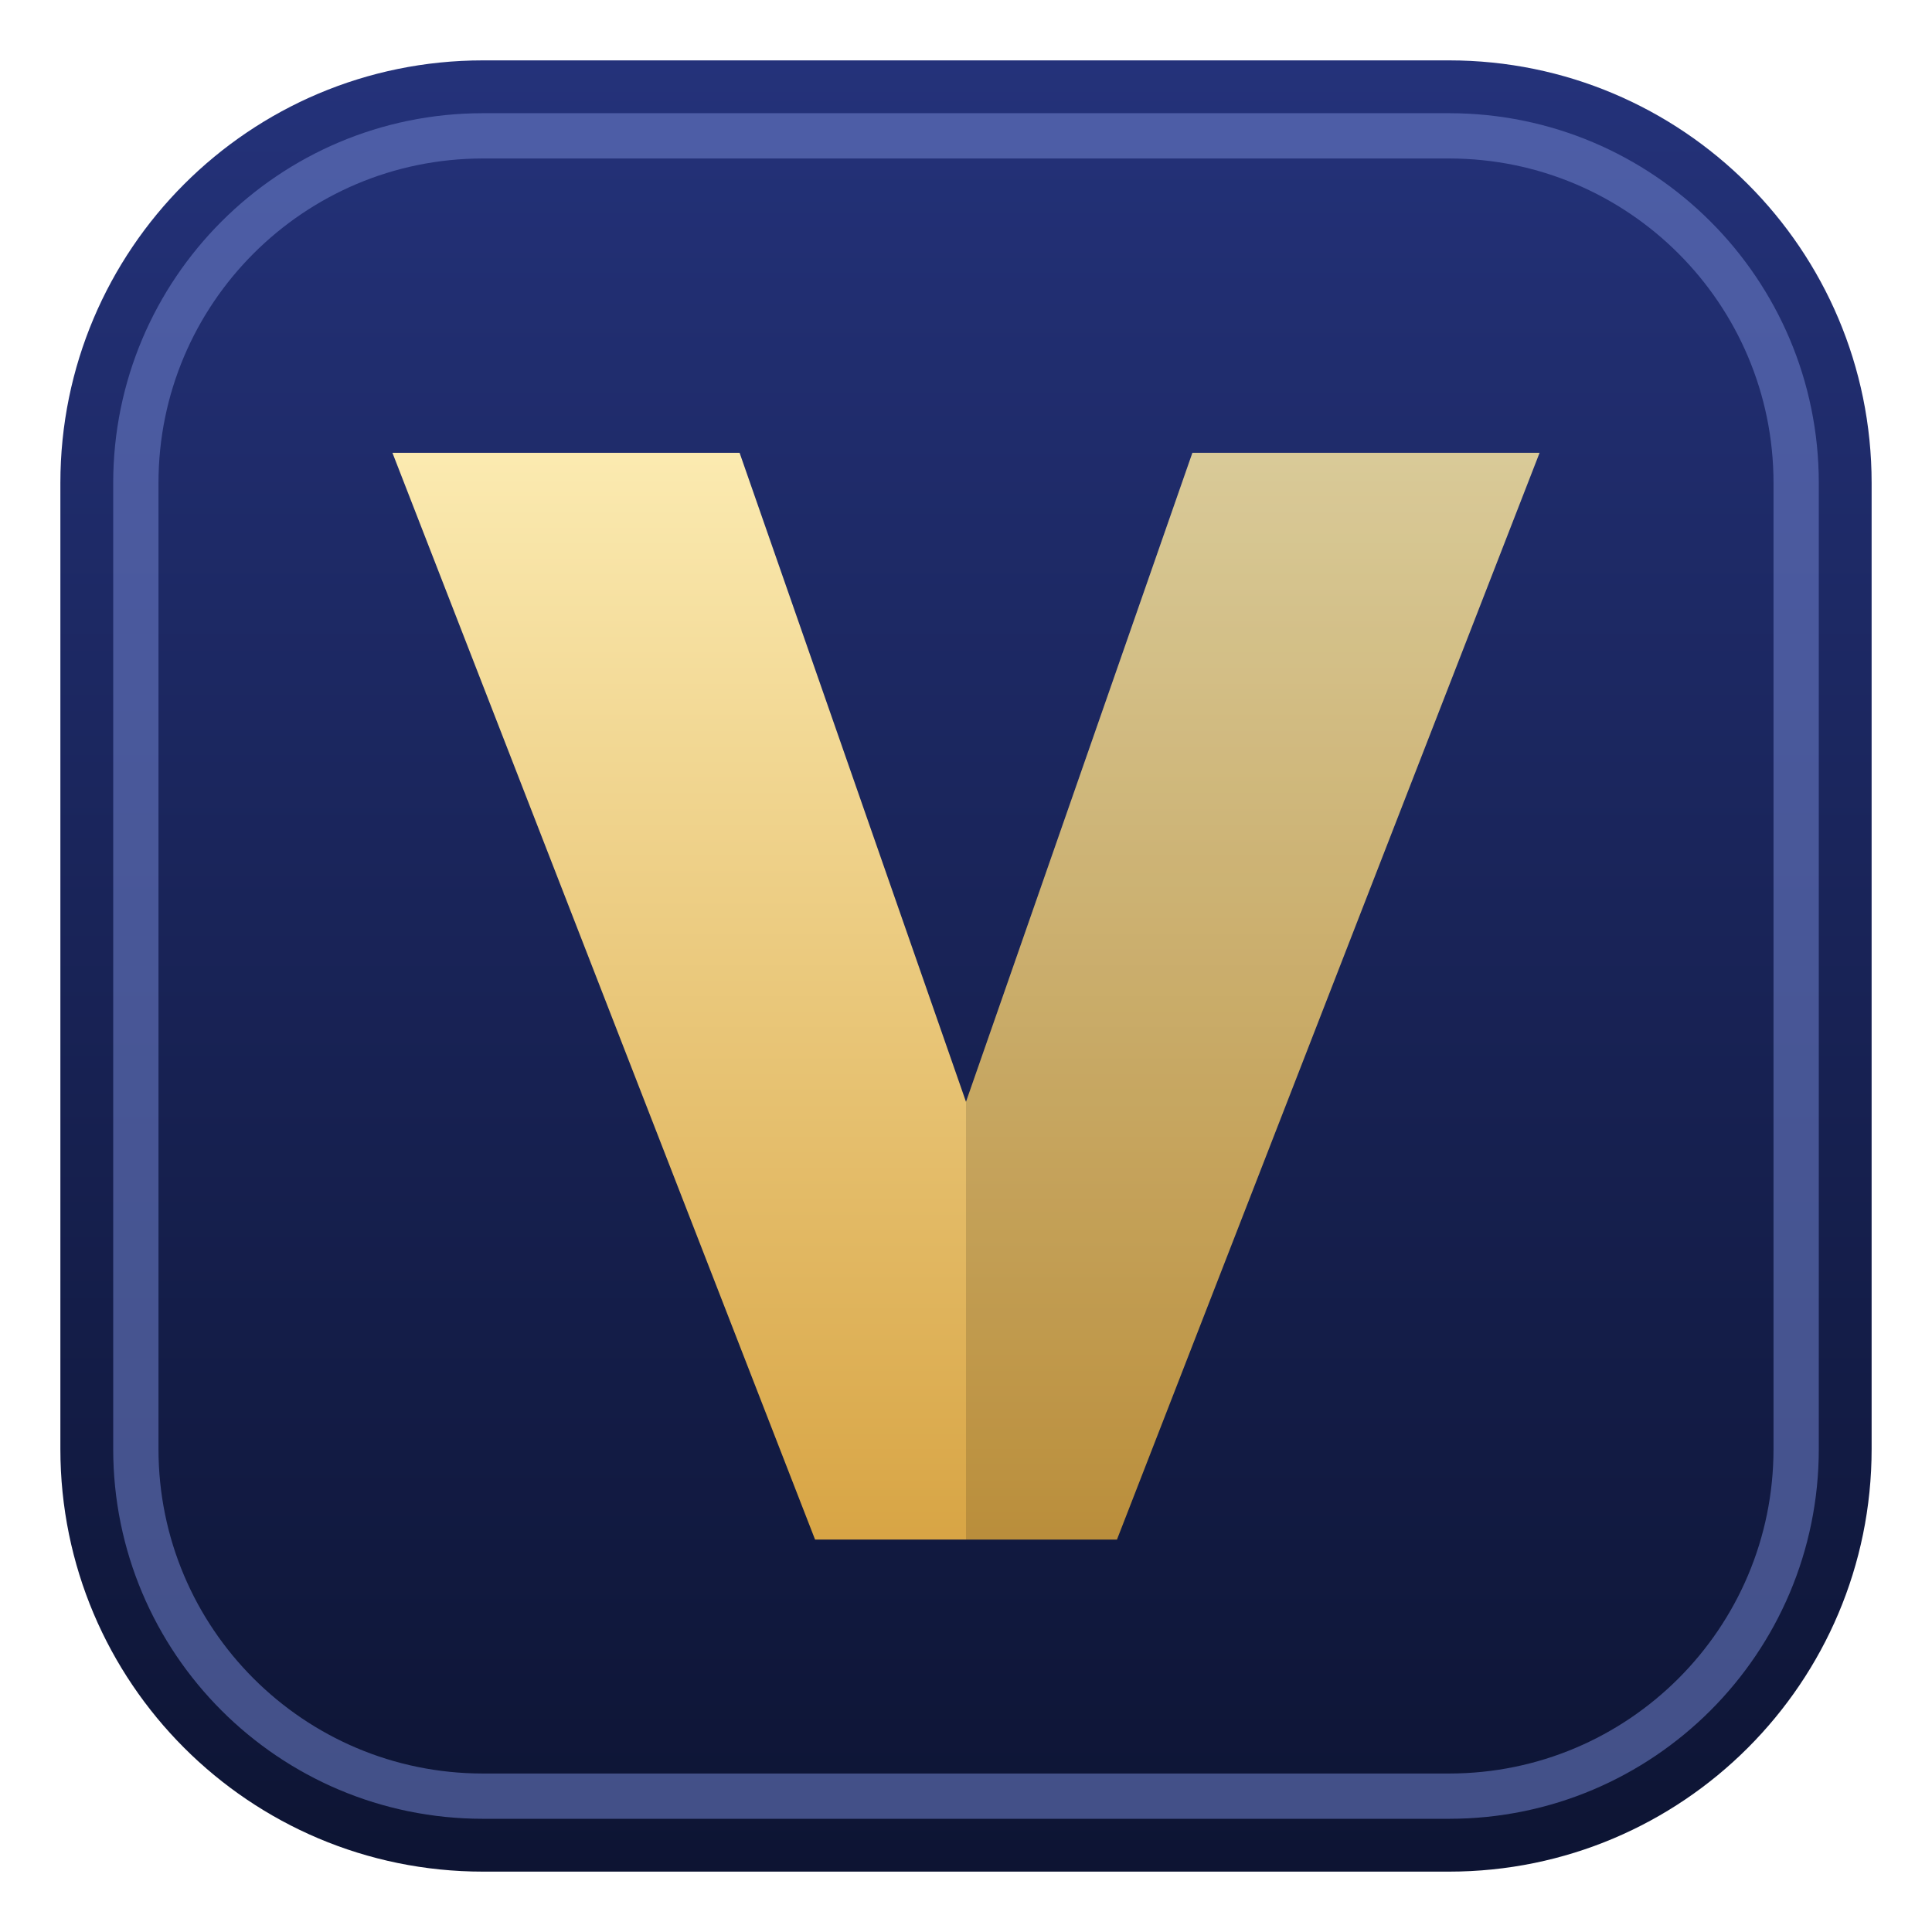
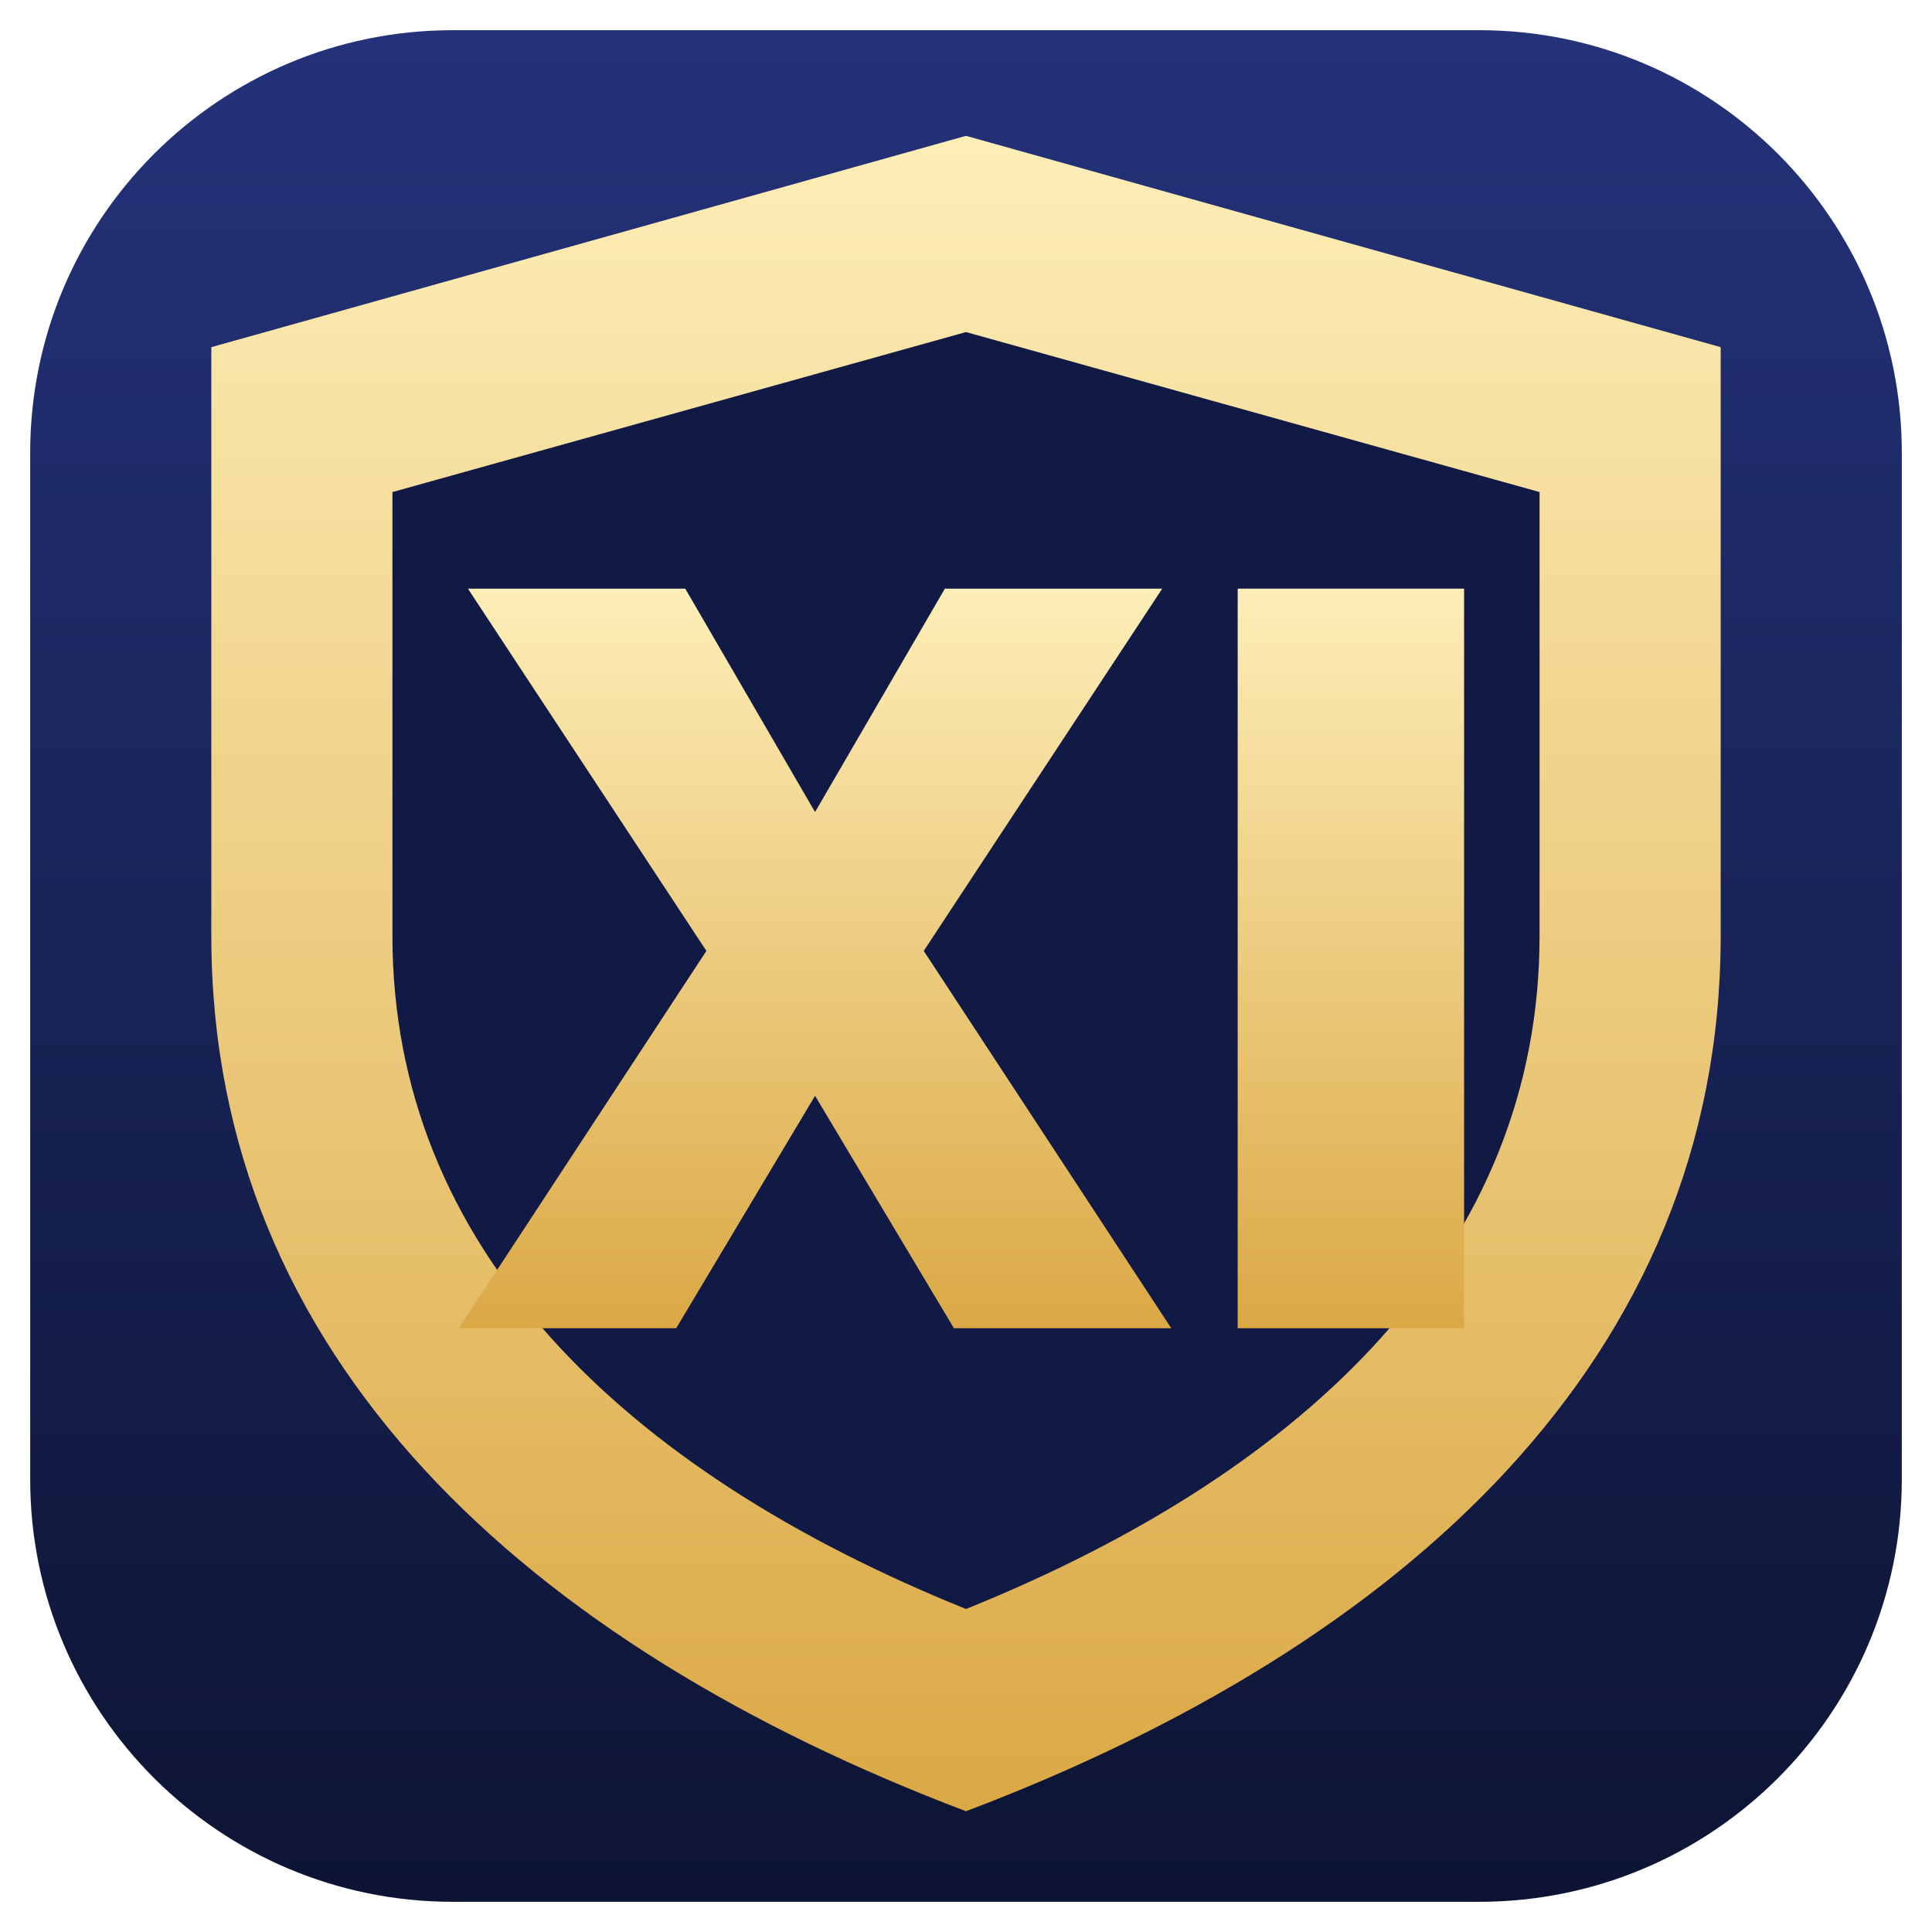
<svg xmlns="http://www.w3.org/2000/svg" viewBox="0 0 64 64">
  <defs>
    <linearGradient id="bg" x1="0" y1="0" x2="0" y2="1">
      <stop offset="0" stop-color="#24327a" />
      <stop offset="1" stop-color="#0d1433" />
    </linearGradient>
    <linearGradient id="gold" x1="0" y1="0" x2="0" y2="1">
-       <stop offset="0" stop-color="#fbeab0" />
-       <stop offset="1" stop-color="#d8a545" />
+       <stop offset="0" stop-color="#fdeeb8" />
+       <stop offset="1" stop-color="#dba845" />
    </linearGradient>
  </defs>
-   <rect x="2" y="2" width="60" height="60" rx="14" fill="url(#bg)" />
-   <rect x="4.5" y="4.5" width="55" height="55" rx="11.5" fill="none" stroke="#6f82cc" stroke-opacity=".55" stroke-width="1.5" />
-   <path d="M13 15h11.5L32 36.5 39.5 15H51L37 51H27z" fill="url(#gold)" />
-   <path d="M32 36.5 39.5 15H51L37 51h-5z" fill="#000" fill-opacity=".14" />
+   <rect x="1" y="1" width="62" height="62" rx="14" fill="url(#bg)" />
+   <path d="M32 4.5 57 11.500v19.500C57 45 46.5 54.5 32 60 17.5 54.5 7 45 7 31V11.500z" fill="url(#gold)" />
+   <path d="M32 11 51 16.300V31c0 10.3-7.6 17.7-19 22.300C20.6 48.7 13 41.3 13 31V16.300z" fill="#111a45" />
+   <g fill="url(#gold)">
+     <path d="M15.5 19.500h7.200l4.3 7.4 4.3-7.400h7.200L30.6 31.500l8.2 12.500h-7.200L27 36.3 22.4 44h-7.200l8.2-12.500z" />
+     <rect x="41" y="19.5" width="7.5" height="24.5" />
+   </g>
</svg>
